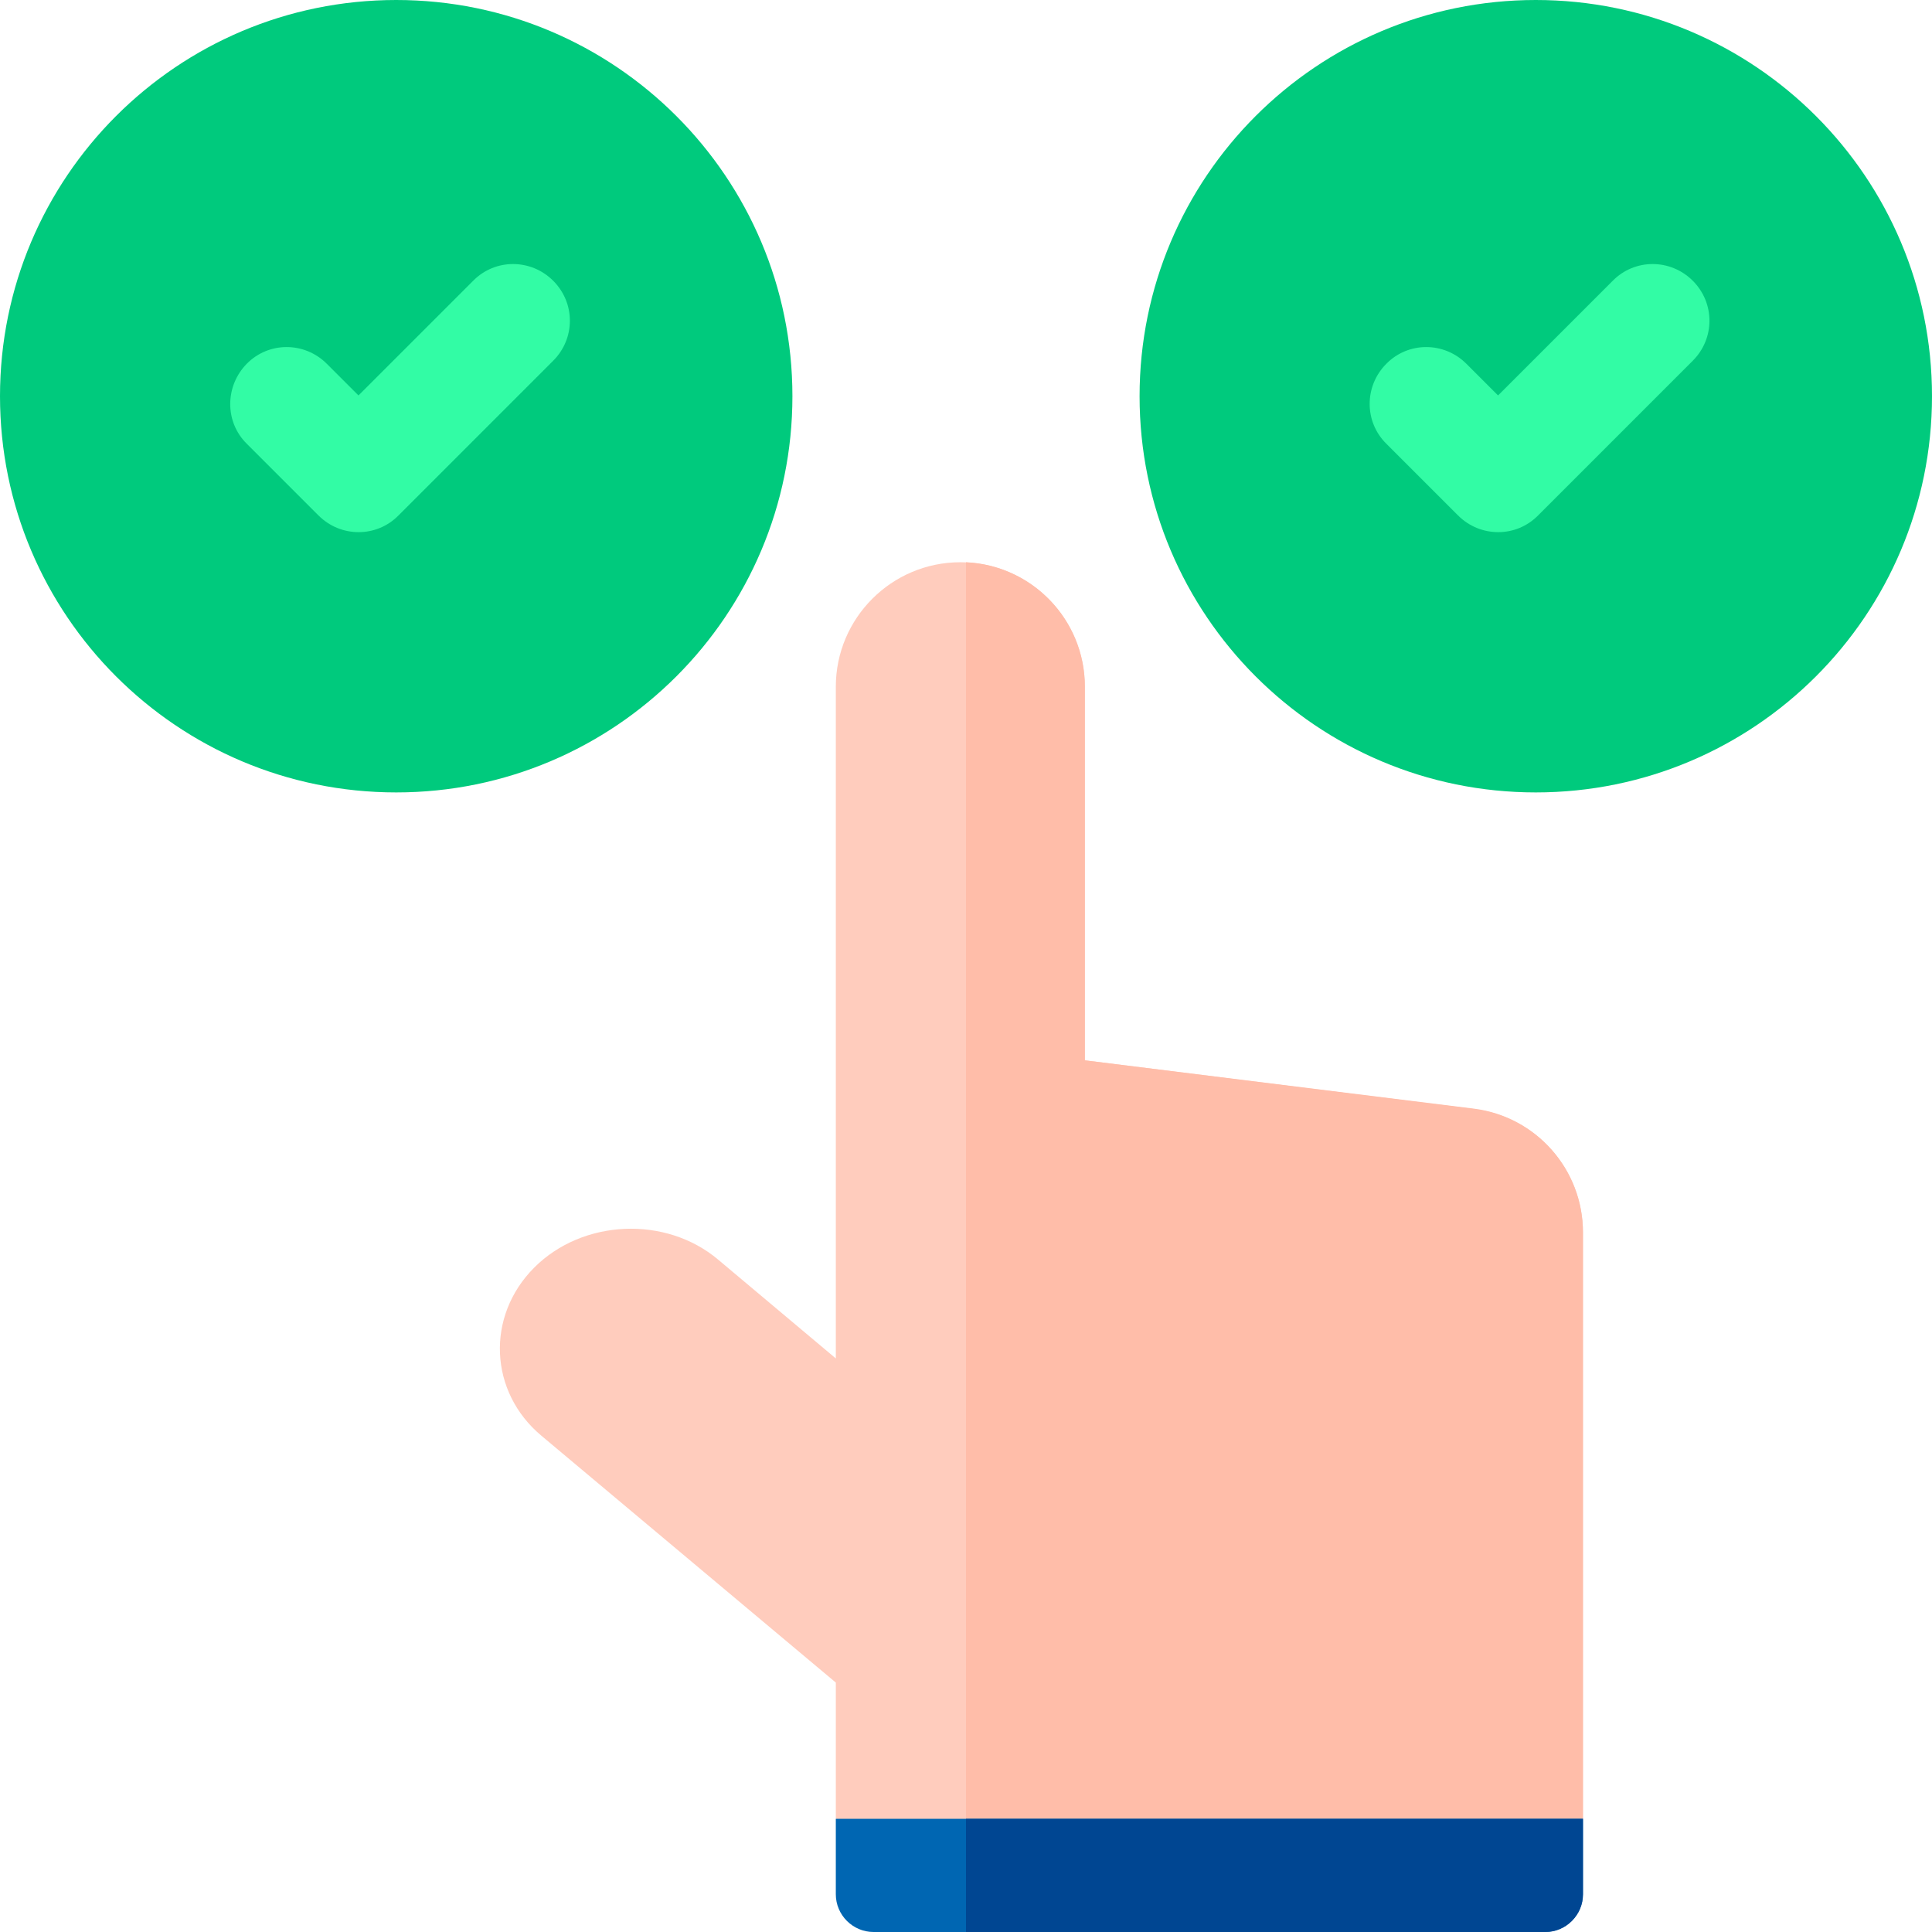
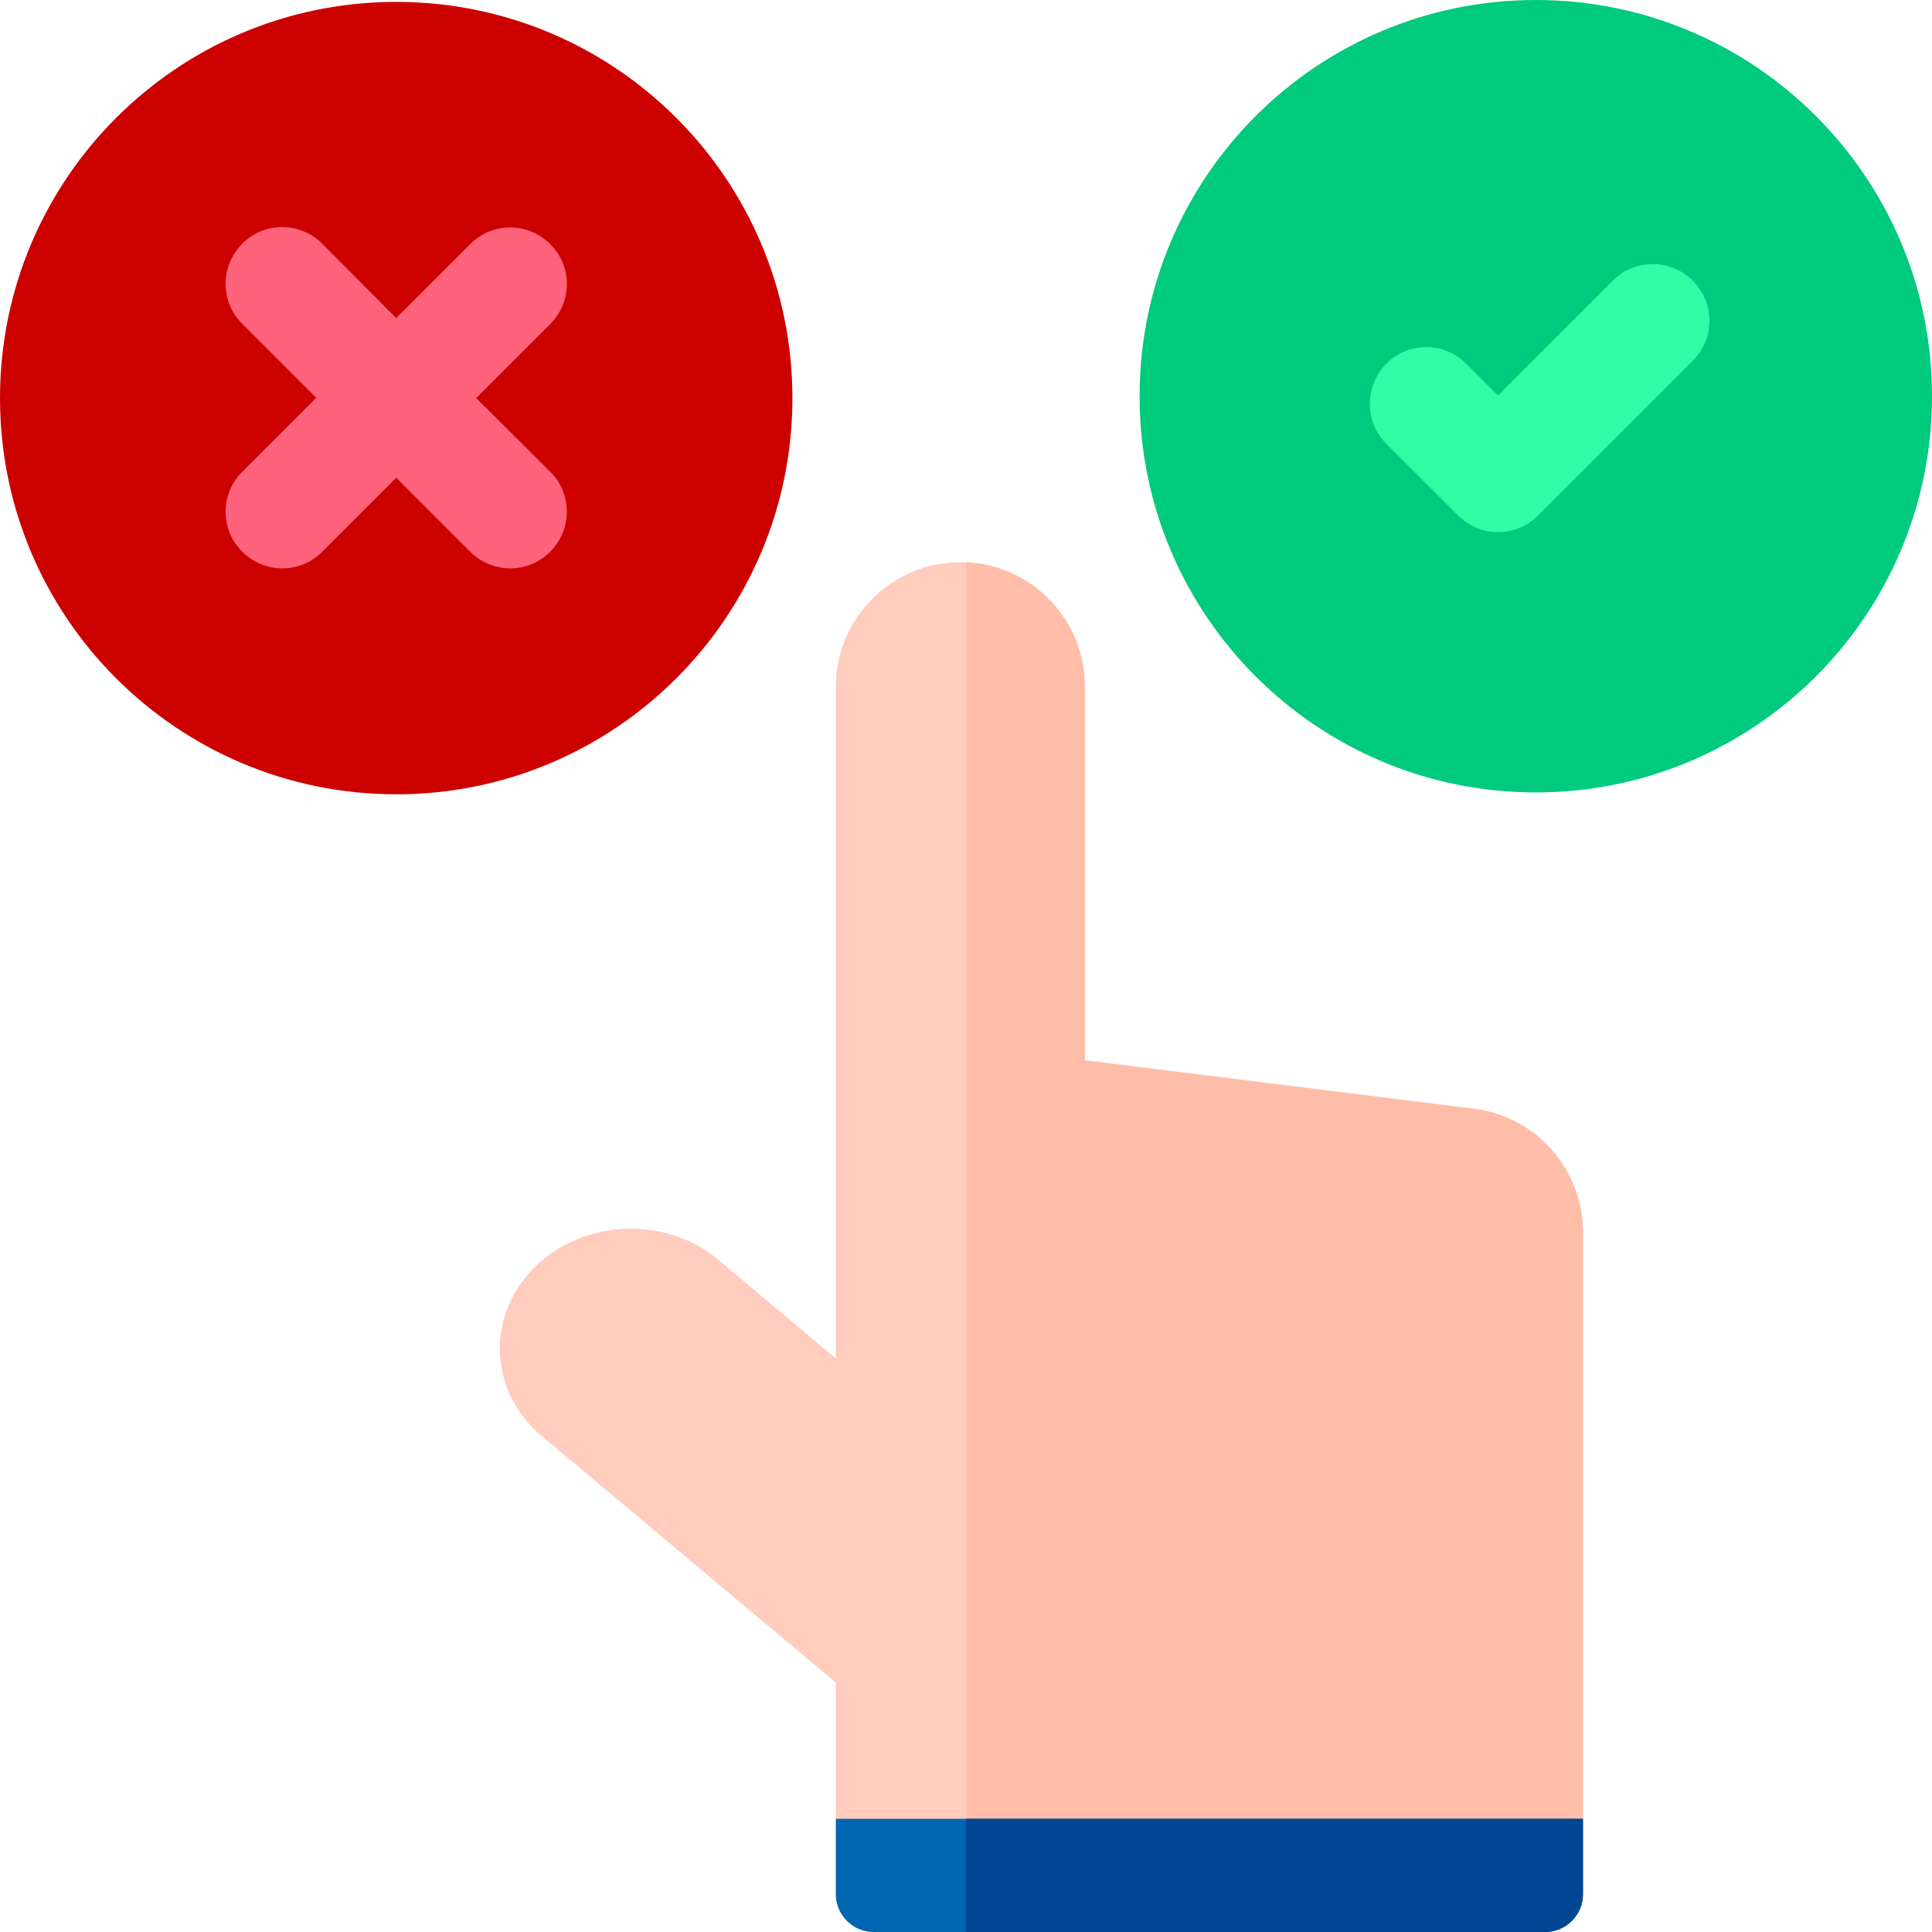
<svg xmlns="http://www.w3.org/2000/svg" version="1.1" id="Capa_1" x="0px" y="0px" viewBox="0 0 512 512" style="enable-background:new 0 0 512 512;" xml:space="preserve">
  <style type="text/css">
- 	.st0{fill:#FF637B;}
- 	.st1{fill:#00CA7D;}
- 	.st2{fill:#32FCA5;}
- 	.st3{fill:#FFCCBD;}
- 	.st4{fill:#FFBDA9;}
- 	.st5{fill:#0066B2;}
- 	.st6{fill:#004692;}
+ 	.st0{fill:#CD0000;}
+ 	.st1{fill:#FF637B;}
+ 	.st2{fill:#00CA7D;}
+ 	.st3{fill:#32FCA5;}
+ 	.st4{fill:#FFCCBD;}
+ 	.st5{fill:#FFBDA9;}
+ 	.st6{fill:#0066B2;}
+ 	.st7{fill:#004692;}
</style>
  <g>
-     <path class="st0" d="M428.2,105l19.6-19.6c5.9-5.9,5.9-15.4,0-21.2c-5.9-5.9-15.4-5.9-21.2,0L407,83.8l-19.6-19.6   c-5.9-5.9-15.4-5.9-21.2,0s-5.9,15.4,0,21.2l19.6,19.6l-19.6,19.6c-5.9,5.9-5.9,15.4,0,21.2c5.9,5.9,15.4,5.9,21.2,0l19.6-19.6   l19.6,19.6c5.9,5.9,15.4,5.9,21.2,0c5.9-5.9,5.9-15.4,0-21.2L428.2,105z" />
-     <circle class="st1" cx="105" cy="105" r="105" />
-     <path class="st2" d="M146.6,74.4c-5.9-5.9-15.4-5.9-21.2,0L95,104.8l-8.4-8.4c-5.9-5.9-15.4-5.9-21.2,0s-5.9,15.4,0,21.2l19,19   c5.9,5.9,15.4,5.9,21.2,0l41-41C152.5,89.7,152.5,80.3,146.6,74.4L146.6,74.4z" />
-     <circle class="st1" cx="407" cy="105" r="105" />
-     <path class="st2" d="M448.6,74.4c-5.9-5.9-15.4-5.9-21.2,0L397,104.8l-8.4-8.4c-5.9-5.9-15.4-5.9-21.2,0c-5.9,5.9-5.9,15.4,0,21.2   l19,19c5.9,5.9,15.4,5.9,21.2,0l41-41C454.5,89.7,454.5,80.3,448.6,74.4L448.6,74.4z" />
    <g>
-       <path class="st3" d="M231.5,492h178l10-10c0,0,0-158,0-155.4c0-16.6-12.4-30.7-28.9-32.7L287.5,281v-99c0-18.2-14.8-33-33-33    s-33,14.8-33,33v178l-31.2-26.2c-13.9-11.7-35.9-10.7-48.7,2.1c-12.9,12.9-12,33,1.9,44.6l78,65.4l0,36L231.5,492z" />
+       <circle class="st0" cx="105" cy="105.5" r="105" />
+       <path class="st1" d="M126.2,105.5l19.6-19.6c5.9-5.9,5.9-15.4,0-21.2c-5.9-5.9-15.4-5.9-21.2,0L105,84.3L85.4,64.6    c-5.9-5.9-15.4-5.9-21.2,0c-5.9,5.9-5.9,15.4,0,21.2l19.6,19.6l-19.6,19.6c-5.9,5.9-5.9,15.4,0,21.2c5.9,5.9,15.4,5.9,21.2,0    l19.6-19.6l19.6,19.6c5.9,5.9,15.4,5.9,21.2,0c5.9-5.9,5.9-15.4,0-21.2L126.2,105.5z" />
    </g>
    <g>
-       <path class="st4" d="M419.5,326.6V482l-10,10H256V149c17.5,0.8,31.5,15.2,31.5,33v99l103.1,12.8    C407.1,295.9,419.5,309.9,419.5,326.6z" />
+       <circle class="st2" cx="407" cy="105" r="105" />
+       <path class="st3" d="M448.6,74.4c-5.9-5.9-15.4-5.9-21.2,0L397,104.8l-8.4-8.4c-5.9-5.9-15.4-5.9-21.2,0s-5.9,15.4,0,21.2l19,19    c5.9,5.9,15.4,5.9,21.2,0l41-41C454.5,89.7,454.5,80.3,448.6,74.4L448.6,74.4z" />
    </g>
-     <path class="st5" d="M419.5,482v20c0,5.5-4.5,10-10,10h-178c-5.5,0-10-4.5-10-10v-20H419.5z" />
-     <path class="st6" d="M419.5,482v20c0,5.5-4.5,10-10,10H256v-30H419.5z" />
+     <g>
+       <path class="st4" d="M231.5,492h178l10-10c0,0,0-158,0-155.4c0-16.6-12.4-30.7-28.9-32.7L287.5,281v-99c0-18.2-14.8-33-33-33    s-33,14.8-33,33v178l-31.2-26.2c-13.9-11.7-35.9-10.7-48.7,2.1c-12.9,12.9-12,33,1.9,44.6l78,65.4l0,36L231.5,492z" />
+     </g>
+     <g>
+       <path class="st5" d="M419.5,326.6V482l-10,10H256V149c17.5,0.8,31.5,15.2,31.5,33v99l103.1,12.8    C407.1,295.9,419.5,309.9,419.5,326.6z" />
+     </g>
+     <path class="st6" d="M419.5,482v20c0,5.5-4.5,10-10,10h-178c-5.5,0-10-4.5-10-10v-20H419.5z" />
+     <path class="st7" d="M419.5,482v20c0,5.5-4.5,10-10,10H256v-30H419.5z" />
  </g>
</svg>
